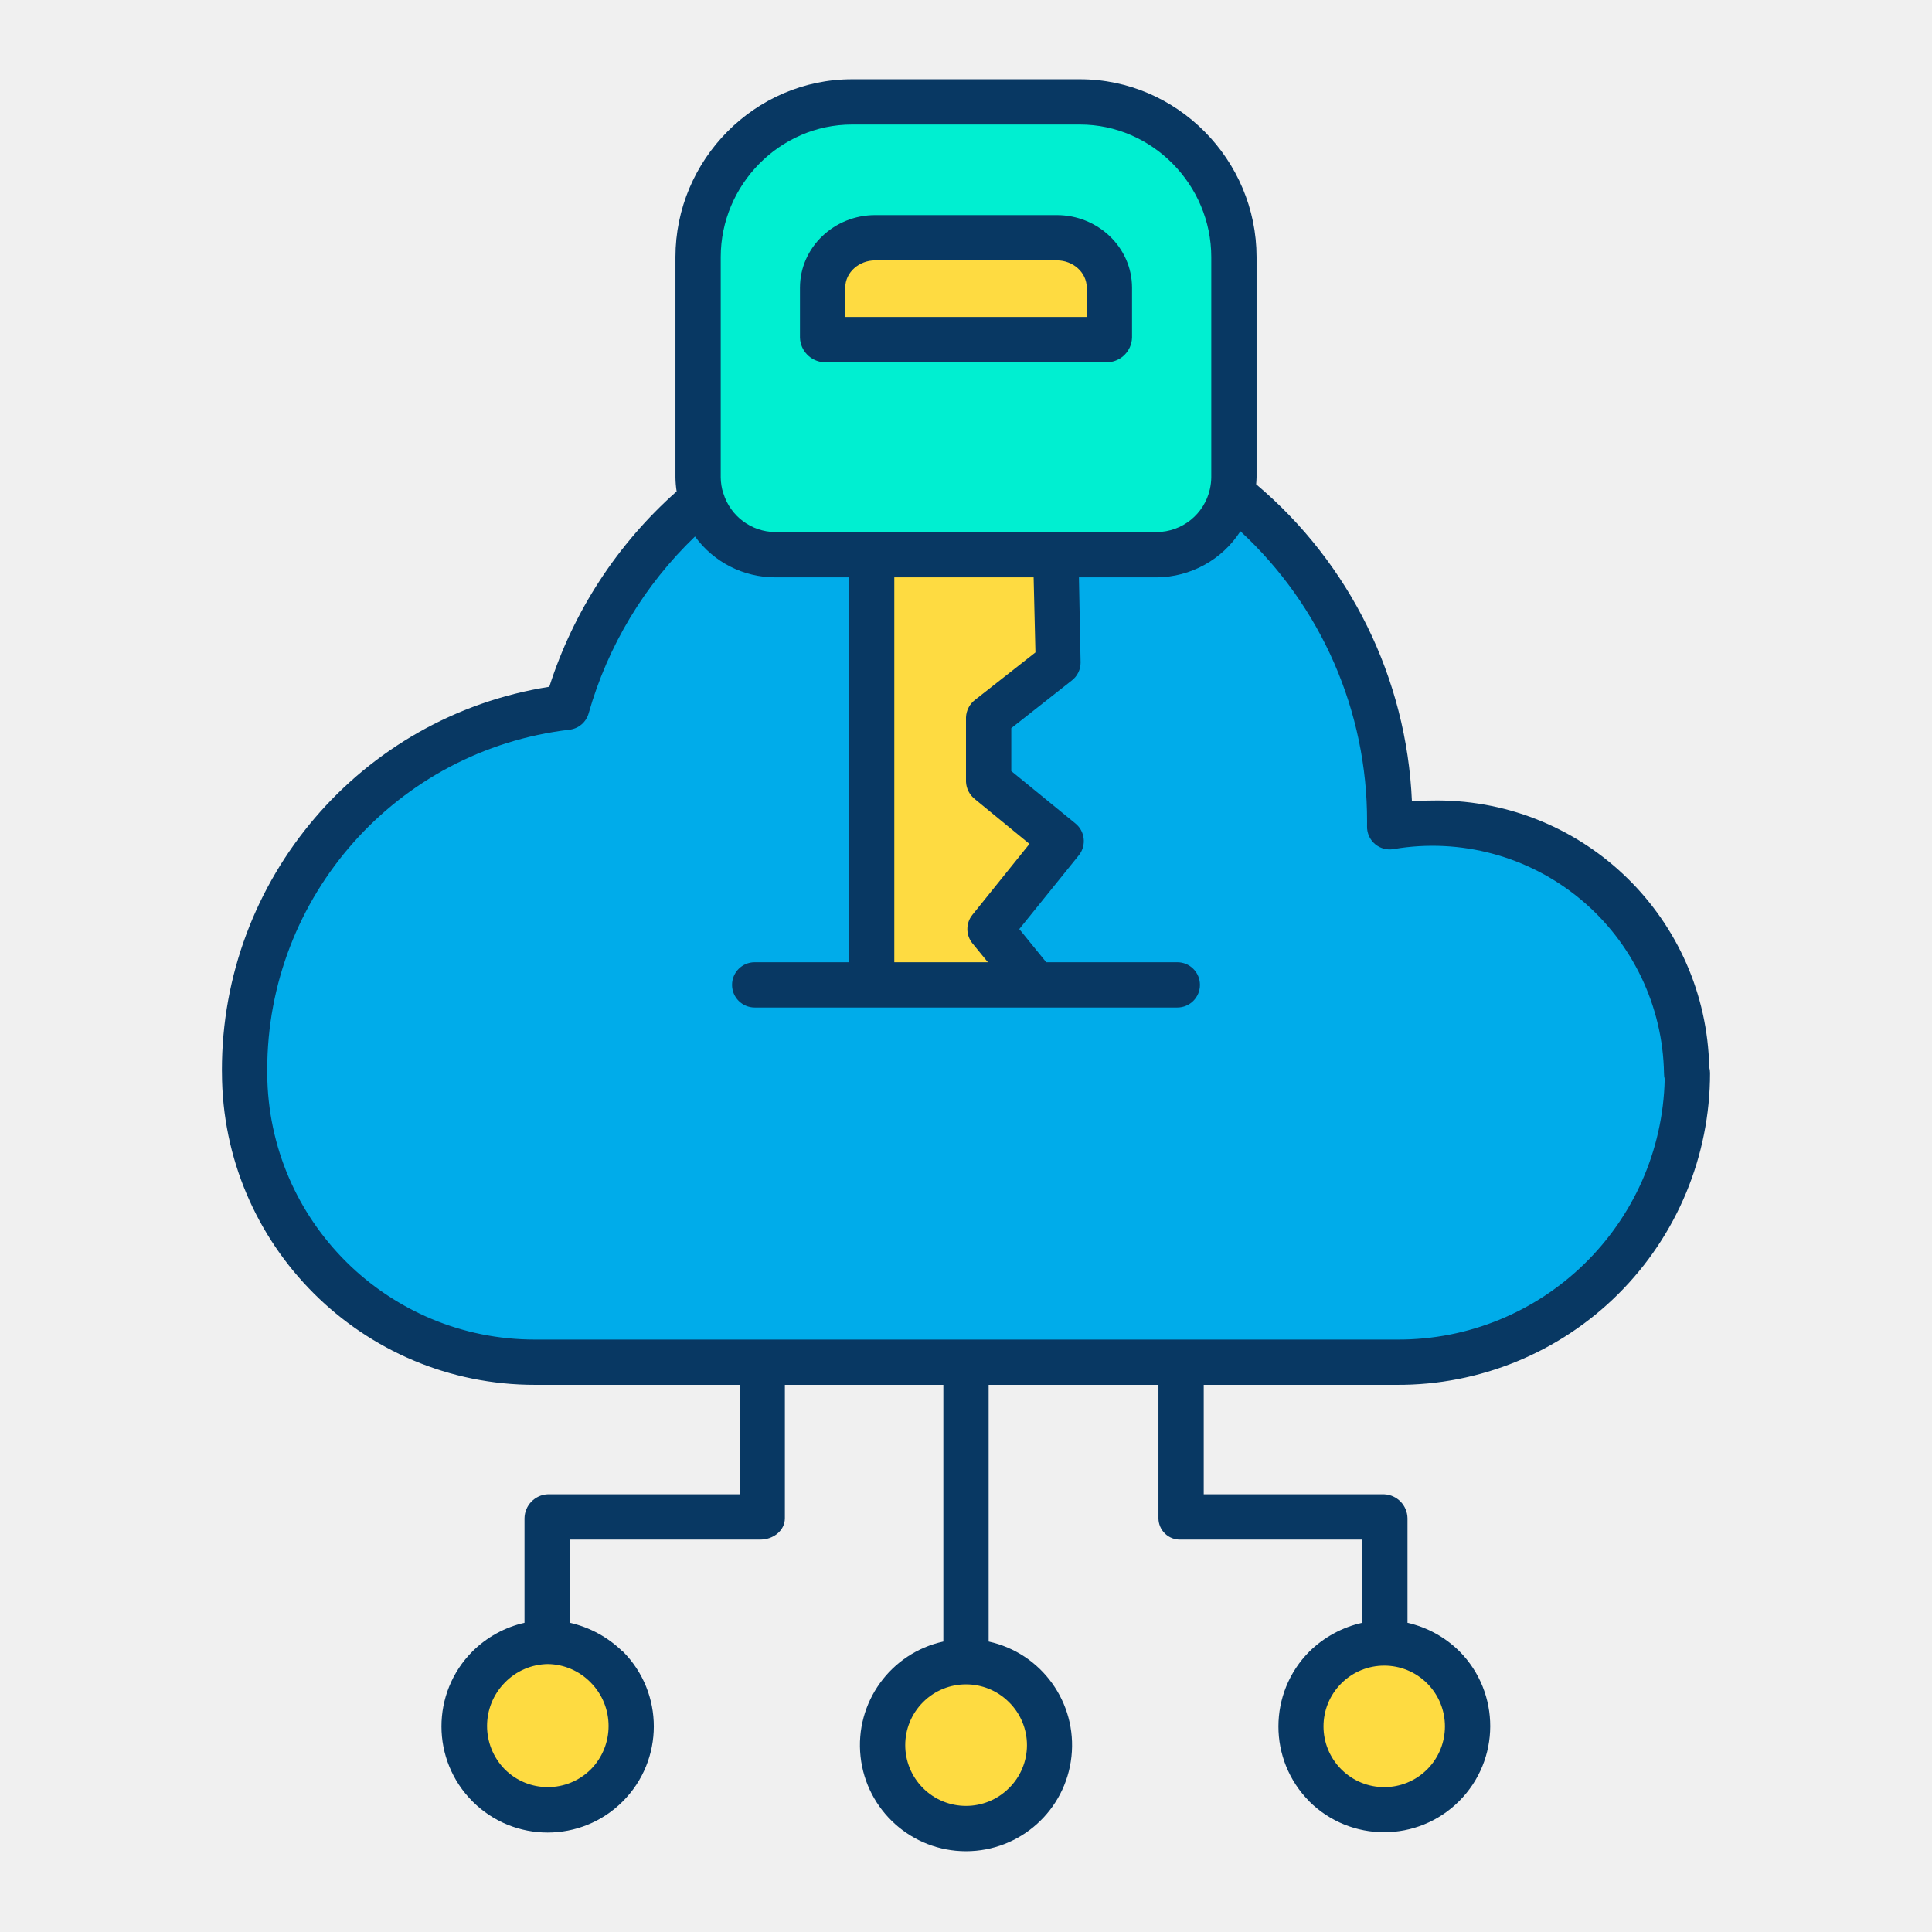
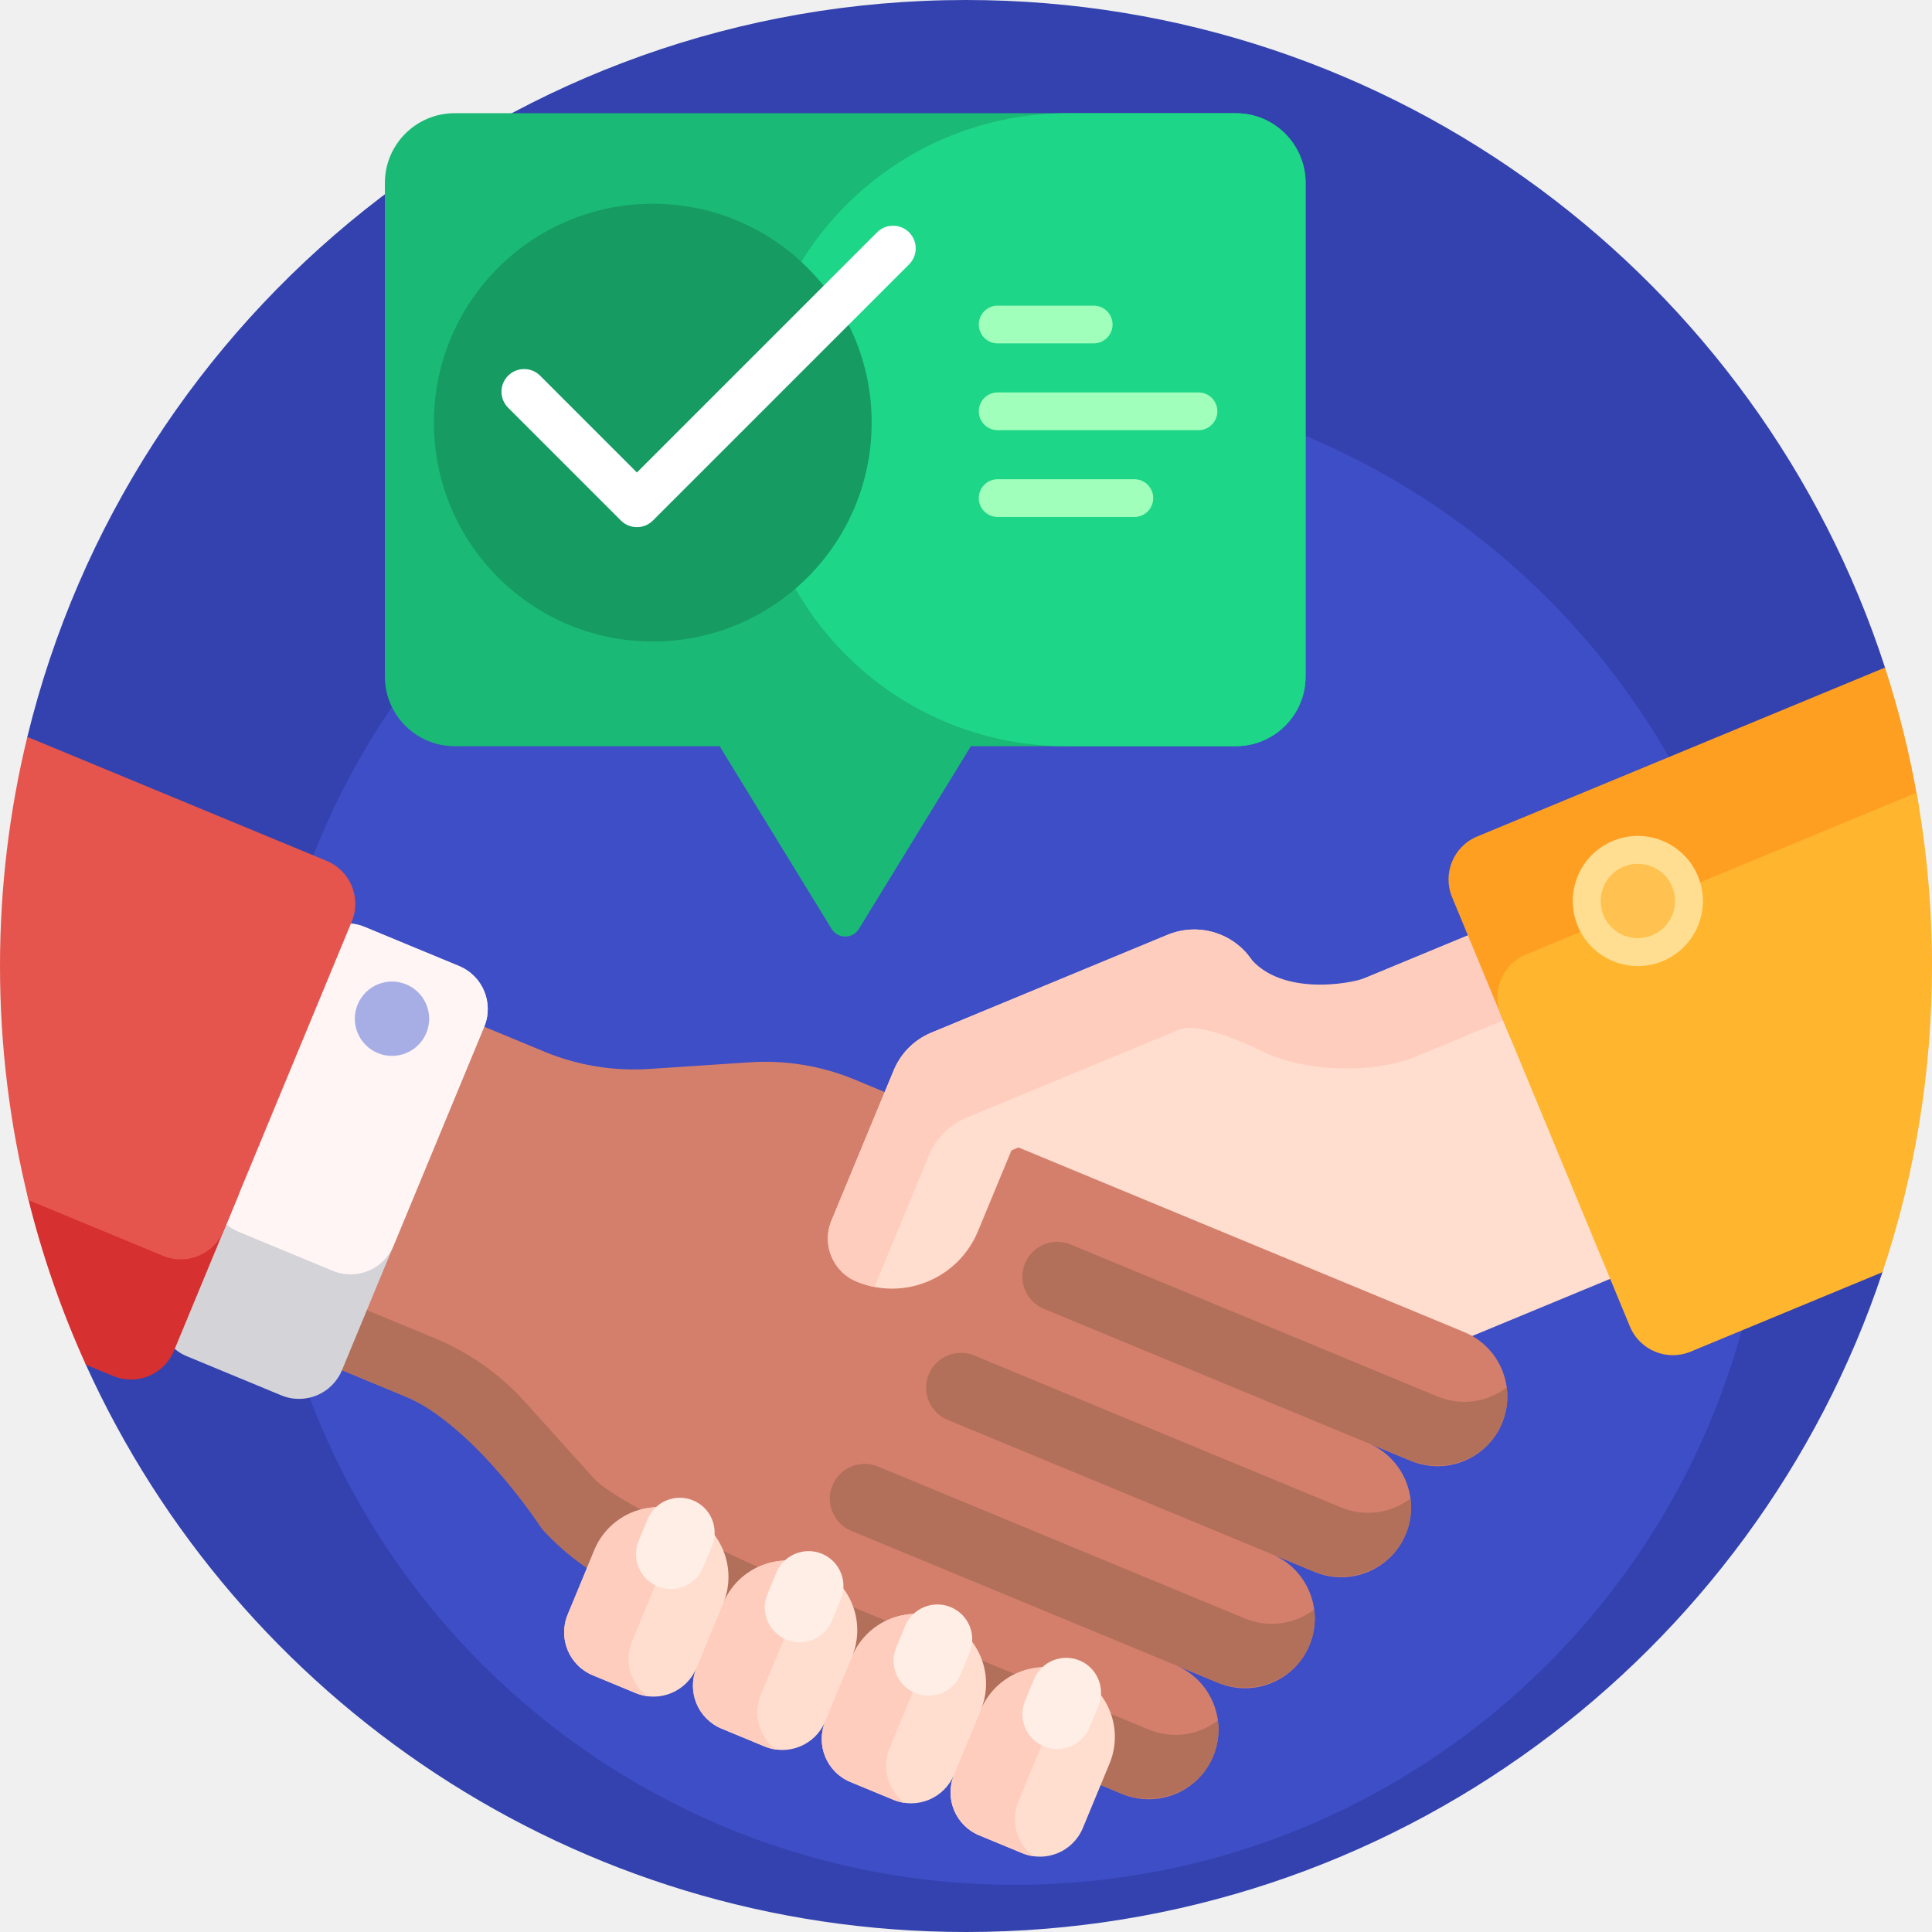
- <svg xmlns="http://www.w3.org/2000/svg" id="Layer_1" height="512" viewBox="0 0 512 512" width="512" data-name="Layer 1">
-   <path d="m274.4 261-12-14.77 18.91-23.43-18.91-15.63v-17.09l18.07-14.42-.68-28.41v-.4h26.77a20.367 20.367 0 0 0 19.89-16.01h.01a110.875 110.875 0 0 1 41.83 86.86c0 .48 0 .94-.01 1.41a67.358 67.358 0 0 1 78.7 65.36h.2a77.025 77.025 0 0 1 -77.03 77.02h-228.3a77.025 77.025 0 0 1 -77.03-77.02h.01c-.01-.7-.01-.79-.01-.79v-.03a96.911 96.911 0 0 1 85.4-96.23 111.315 111.315 0 0 1 35.75-54.99 20.359 20.359 0 0 0 19.47 14.42h25.25v114.15z" fill="#00acea" />
-   <path d="m366.83 435.41a22.105 22.105 0 1 1 -15.64 6.47 22.016 22.016 0 0 1 15.64-6.47z" fill="#fedb41" />
-   <path d="m185.97 132.43a20.093 20.093 0 0 1 -.89-5.94v-58.37a40.717 40.717 0 0 1 40.72-40.71h60.4a40.717 40.717 0 0 1 40.72 40.71v58.37a20.132 20.132 0 0 1 -.47 4.35 20.367 20.367 0 0 1 -19.89 16.01h-101.12a20.359 20.359 0 0 1 -19.47-14.42zm107.69-42.93v-13.23a13.563 13.563 0 0 0 -13.57-13.57h-48.18a13.563 13.563 0 0 0 -13.57 13.57v13.23z" fill="#00efd1" />
-   <g fill="#fedb41">
-     <path d="m293.66 76.27v13.23h-75.32v-13.23a13.563 13.563 0 0 1 13.57-13.57h48.18a13.563 13.563 0 0 1 13.57 13.57z" />
-     <path d="m281.31 222.8-18.91 23.43 12 14.77h-43.71v-.2-113.55-.4h49.1v.4l.68 28.41-18.07 14.42v17.09z" />
-     <path d="m256 440.38a22.105 22.105 0 1 1 -15.63 6.47 22.041 22.041 0 0 1 15.63-6.47z" />
-     <path d="m145.17 435.41a22.105 22.105 0 1 1 -15.63 6.47 22 22 0 0 1 15.63-6.47z" />
+ <svg xmlns="http://www.w3.org/2000/svg" id="Capa_1" enable-background="new 0 0 512 512" height="512" viewBox="0 0 512 512" width="512">
+   <g>
+     <path d="m490.106 317.553c-1.031 3.611 9.951 16.044 8.767 19.589-33.932 101.613-129.849 174.858-242.873 174.858-103.709 0-193.014-61.669-233.245-150.337-1.129-2.488 5.594-4.999 4.543-7.529-12.554-30.223-11.396-123.179-7.66-140.582.484-2.256-12.938-16.035-12.395-18.268 27.26-112.077 128.291-195.284 248.757-195.284 113.783 0 210.228 74.232 243.549 176.909.933 2.874-10.337 17.923-9.504 20.841 6.384 22.368 6.446 97.434.061 119.803z" fill="#3342ae" />
+     <path d="m468.624 299.794c0 110.298-89.414 199.712-199.712 199.712s-199.712-89.414-199.712-199.712 89.414-199.712 199.712-199.712 199.712 89.415 199.712 199.712z" fill="#3d4ec6" />
+     <path d="m310.018 413.903-56.552-136.529 39.821-16.494 57.21 2.962 71.678-29.69 37.701 91.019-71.678 29.69-38.36 42.548z" fill="#ffdecf" />
+     <path d="m398.052 377.157c-3.904 9.425-14.71 13.901-24.135 9.997l-11.377-4.713c9.425 3.904 13.901 14.71 9.997 24.135-3.904 9.425-14.71 13.901-24.135 9.997l-11.372-4.71c9.422 3.906 13.895 14.709 9.992 24.133-3.904 9.425-14.71 13.901-24.135 9.997l-11.377-4.712c9.425 3.904 13.901 14.709 9.997 24.135-3.904 9.425-14.71 13.901-24.135 9.997l-127.489-52.808c-8.76-3.628-16.571-9.238-22.862-16.42l-17.541-20.024c-6.292-7.182-14.102-12.792-22.862-16.42l-55.812-23.118 37.701-91.019 55.812 23.118c8.76 3.629 18.25 5.185 27.777 4.555l26.562-1.755c9.527-.63 19.017.926 27.777 4.555l25.093 10.394 136.529 56.552c9.423 3.903 13.899 14.709 9.995 24.134z" fill="#d47f6c" />
+     <path d="m323.552 281.865-55.506 22.991-8.88 21.438c-5.206 12.567-19.613 18.535-32.18 13.329-6.283-2.603-9.267-9.806-6.665-16.09l16.495-39.821v-.001c1.802-4.394 5.287-8.097 10.022-10.058l62.576-25.92c9.425-3.904 20.231.572 24.135 9.997 3.904 9.426-.571 20.231-9.997 24.135z" fill="#ffdecf" />
+     <path d="m231.726 341.054c-1.564-.305-3.122-.767-4.653-1.394-6.314-2.588-9.347-9.86-6.736-16.164l16.476-39.777c1.801-4.398 5.288-8.103 10.025-10.066l62.576-25.92c7.435-3.079 15.729-.945 20.816 4.721.014.015.03.029.042.047 7.863 11.865 27.738 8.23 31.528 6.66l60.375-25.008 9.331 22.526-56.346 23.34c-11.24 4.656-29.35 4.038-40.306-1.252-8.69-4.196-18.095-7.684-22.545-5.841l-56.14 23.254c-4.737 1.962-8.224 5.668-10.025 10.066z" fill="#ffcdbe" />
+     <path d="m486.132 252.075-70.041 29.012c-6.283 2.603-13.487-.381-16.09-6.665l-15.185-36.66c-2.603-6.283.381-13.487 6.665-16.09l108.067-44.763c3.663 11.288 6.563 22.92 8.64 34.835 2.957 16.969-6.142 33.739-22.056 40.331z" fill="#ff9f22" />
+     <path d="m512 256c0 28.361-4.612 55.644-13.127 81.142l-50.84 21.059c-6.283 2.603-13.487-.381-16.09-6.665l-34.179-82.517c-2.603-6.284.381-13.487 6.665-16.09l103.463-42.856c2.698 14.9 4.108 30.249 4.108 45.927z" fill="#ffb52d" />
+     <path d="m397.897 377.52c-4.074 9.283-15.101 13.312-24.466 9.433l-96.791-40.092c-4.713-1.952-6.951-7.355-4.999-12.068 1.952-4.713 7.355-6.951 12.068-4.999l97.277 40.293c6.317 2.617 13.253 1.469 18.317-2.41.428 3.235.006 6.626-1.406 9.843zm-24.11 19.578c-5.064 3.879-12 5.026-18.317 2.41l-97.277-40.293c-4.713-1.952-10.115.286-12.068 4.999-1.952 4.713.286 10.115 4.999 12.068l96.791 40.092c9.366 3.879 20.392-.15 24.466-9.433 1.412-3.218 1.835-6.61 1.406-9.843zm-25.515 29.419c-5.064 3.879-12 5.026-18.317 2.41l-97.277-40.293c-4.713-1.952-10.115.286-12.068 4.999-1.952 4.713.286 10.115 4.999 12.068l96.791 40.092c9.366 3.879 20.392-.15 24.466-9.433 1.412-3.218 1.835-6.609 1.406-9.843zm-25.515 29.42c-5.064 3.878-12 5.026-18.317 2.41l-97.277-40.293c-1.551-.643-43.14-18.911-49.724-26.214l-18.358-20.362c-6.584-7.303-14.715-13.046-23.8-16.809l-57.879-23.974-6.598 15.928 57.879 23.974c18.359 8.914 34.9 34.544 34.9 34.544 6.584 7.303 14.715 13.046 23.8 16.809l33.277 13.404 96.224 39.857c9.366 3.879 20.392-.15 24.466-9.433 1.412-3.216 1.835-6.608 1.407-9.841z" fill="#b2705b" />
+     <path d="m294.038 467.368-7.069 17.066c-2.603 6.284-9.806 9.268-16.09 6.665l-11.377-4.713c-6.284-2.603-9.267-9.806-6.665-16.09-2.603 6.284-9.807 9.268-16.09 6.665l-11.377-4.713c-6.283-2.603-9.267-9.806-6.665-16.09-2.603 6.284-9.807 9.268-16.09 6.665l-11.377-4.713c-6.284-2.603-9.267-9.807-6.665-16.09-2.603 6.283-9.806 9.267-16.09 6.665l-11.377-4.713c-6.284-2.603-9.268-9.806-6.665-16.09l7.069-17.066c3.904-9.426 14.71-13.901 24.135-9.997 9.425 3.904 13.901 14.71 9.997 24.135 3.904-9.425 14.71-13.901 24.135-9.997s13.901 14.71 9.997 24.135c3.904-9.425 14.71-13.901 24.135-9.997s13.901 14.71 9.997 24.135c3.904-9.425 14.71-13.901 24.135-9.997 9.426 3.904 13.901 14.71 9.997 24.135z" fill="#ffdecf" />
+     <path d="m171.476 449.505c-1.006-.142-2.011-.413-2.993-.82l-11.377-4.713c-6.284-2.603-9.267-9.807-6.665-16.09l7.069-17.066c3.904-9.425 14.71-13.901 24.135-9.997 3.108 1.288 5.678 3.326 7.587 5.818-6.323.838-12.04 4.931-14.656 11.248l-7.069 17.066c-2.197 5.301-.416 11.258 3.969 14.554zm30.163-.416 7.069-17.066c2.617-6.317 8.333-10.41 14.656-11.248-1.909-2.492-4.479-4.53-7.587-5.818-9.425-3.904-20.231.572-24.135 9.997l-7.069 17.066c-2.603 6.283.381 13.487 6.665 16.09l11.377 4.713c.982.407 1.987.677 2.993.82-4.384-3.296-6.165-9.253-3.969-14.554zm34.132 14.138 7.069-17.066c2.617-6.317 8.333-10.41 14.656-11.248-1.909-2.492-4.478-4.53-7.587-5.818-9.425-3.904-20.231.572-24.135 9.997l-7.069 17.066c-2.603 6.283.381 13.487 6.665 16.09l11.377 4.713c.982.407 1.987.677 2.993.82-4.384-3.296-6.165-9.253-3.969-14.554zm34.132 14.138 7.069-17.066c2.617-6.317 8.333-10.41 14.656-11.248-1.909-2.492-4.479-4.53-7.587-5.818-9.425-3.904-20.231.572-24.135 9.997l-7.069 17.066c-2.603 6.283.381 13.487 6.665 16.09l11.377 4.713c.982.407 1.987.677 2.993.82-4.384-3.296-6.165-9.253-3.969-14.554z" fill="#ffcdbe" />
+     <path d="m174.262 420.382c-4.713-1.952-6.951-7.355-4.999-12.068l2.356-5.689c1.952-4.713 7.355-6.951 12.068-4.999 4.713 1.952 6.951 7.355 4.999 12.068l-2.356 5.689c-1.952 4.713-7.355 6.951-12.068 4.999zm46.2 9.14 2.356-5.689c1.952-4.713-.286-10.115-4.999-12.068-4.713-1.952-10.115.286-12.068 4.999l-2.356 5.689c-1.952 4.713.286 10.115 4.999 12.068 4.713 1.951 10.116-.287 12.068-4.999zm34.132 14.138 2.356-5.689c1.952-4.713-.286-10.115-4.999-12.068-4.713-1.952-10.115.286-12.068 4.999l-2.356 5.689c-1.952 4.713.286 10.115 4.999 12.068 4.713 1.951 10.116-.287 12.068-4.999zm34.132 14.138 2.356-5.689c1.952-4.713-.286-10.115-4.999-12.068-4.713-1.952-10.115.286-12.068 4.999l-2.356 5.689c-1.952 4.713.286 10.115 4.999 12.068 4.713 1.951 10.116-.287 12.068-4.999z" fill="#ffeee5" />
+     <path d="m449.972 245.375c-3.644 8.797-13.729 12.974-22.526 9.331-8.797-3.644-12.974-13.729-9.331-22.526 3.644-8.797 13.729-12.974 22.526-9.331 8.797 3.644 12.975 13.729 9.331 22.526z" fill="#ffde91" />
+     <path d="m443.145 242.547c-2.082 5.027-7.845 7.414-12.872 5.332s-7.414-7.845-5.332-12.872 7.845-7.414 12.872-5.332 7.414 7.845 5.332 12.872z" fill="#ffc14f" />
+     <path d="m346 48.485v130.78c0 10.209-8.276 18.485-18.485 18.485h-70.284c-.087.212-.193.422-.319.628l-29.284 47.785c-1.66 2.709-5.597 2.709-7.257 0l-29.284-47.785c-.126-.206-.231-.416-.319-.628h-70.284c-10.209 0-18.485-8.276-18.485-18.485v-130.78c.001-10.209 8.277-18.485 18.486-18.485h207.03c10.209 0 18.485 8.276 18.485 18.485z" fill="#1ab975" />
+     <path d="m346 48.485v130.78c0 10.209-8.276 18.485-18.485 18.485h-44.878c-49.472 0-87.776-43.08-82.28-92.246.079-.709.16-1.417.241-2.125 4.802-41.813 40.195-73.379 82.283-73.379h44.634c10.209 0 18.485 8.276 18.485 18.485z" fill="#1ed688" />
+     <path d="m231 112c0 32.032-25.968 58-58 58s-58-25.968-58-58 25.968-58 58-58 58 25.968 58 58z" fill="#169b62" />
+     <path d="m259.386 86c0-2.761 2.239-5 5-5h25.455c2.761 0 5 2.239 5 5s-2.239 5-5 5h-25.455c-2.761 0-5-2.239-5-5zm58.228 18h-53.227c-2.761 0-5 2.239-5 5s2.239 5 5 5h53.227c2.761 0 5-2.239 5-5s-2.239-5-5-5zm-17 23h-36.227c-2.761 0-5 2.239-5 5s2.239 5 5 5h36.227c2.761 0 5-2.239 5-5s-2.239-5-5-5z" fill="#a1ffbc" />
+     <path d="m240.916 70.06-67.882 67.882c-1.171 1.172-2.707 1.758-4.242 1.758s-3.071-.586-4.242-1.758l-29.895-29.895c-2.344-2.343-2.344-6.142 0-8.484 2.342-2.344 6.143-2.344 8.484 0l25.652 25.651 63.64-63.639c2.342-2.344 6.143-2.344 8.484 0 2.345 2.343 2.345 6.142.001 8.485z" fill="#fff" />
+     <path d="m74.535 369.782-25.03-10.368c-6.284-2.603-9.267-9.806-6.665-16.09l37.701-91.019c2.603-6.284 9.806-9.267 16.09-6.665l25.03 10.368c6.284 2.603 9.267 9.806 6.665 16.09l-37.701 91.019c-2.602 6.284-9.806 9.268-16.09 6.665z" fill="#d3d3d8" />
+     <path d="m88.202 336.788-25.03-10.368c-6.284-2.603-9.267-9.807-6.665-16.09l24.035-58.025c2.603-6.284 9.806-9.267 16.09-6.665l25.03 10.368c6.284 2.603 9.267 9.806 6.665 16.09l-24.035 58.025c-2.603 6.284-9.806 9.267-16.09 6.665z" fill="#fff5f5" />
+     <path d="m63.057 317.042-16.965 40.958c-2.603 6.284-9.807 9.268-16.09 6.665l-7.247-3.002c-6.377-14.054-11.521-28.786-15.294-44.058-4.212-17.051 12.634-31.688 28.861-24.967l20.071 8.313c6.283 2.603 9.267 9.807 6.664 16.091z" fill="#d63030" />
+     <path d="m93.219 244.227-33.931 81.917c-2.603 6.283-9.807 9.267-16.09 6.665l-35.626-14.757c-4.946-19.868-7.572-40.653-7.572-62.052 0-20.919 2.509-41.252 7.243-60.715l79.311 32.852c6.283 2.602 9.267 9.806 6.665 16.09z" fill="#e5554e" />
+     <path d="m112.984 273.741c-2.082 5.027-7.845 7.414-12.872 5.332s-7.414-7.845-5.332-12.872 7.845-7.414 12.872-5.332 7.414 7.845 5.332 12.872z" fill="#a6aee5" />
  </g>
-   <path d="m218.34 96h75.32a6.744 6.744 0 0 0 6.34-6.5v-13.23c0-10.791-9.119-19.27-19.91-19.27h-48.18c-10.791 0-19.91 8.479-19.91 19.27v13.23a6.744 6.744 0 0 0 6.34 6.5zm5.66-19.73c0-4.174 3.736-7.27 7.91-7.27h48.18c4.174 0 7.91 3.1 7.91 7.27v7.73h-64z" fill="#083863" />
-   <path d="m141.85 367h54.15v29h-50.83a6.455 6.455 0 0 0 -6.17 6.35v27.7a28.592 28.592 0 0 0 -13.79 7.585 28.138 28.138 0 1 0 39.84 0h-.085a29.065 29.065 0 0 0 -13.965-7.587v-22.048h50.54c3.314 0 6.46-2.336 6.46-5.65v-35.35h42v68.025a28.109 28.109 0 1 0 12 0v-68.025h45v35.35a5.677 5.677 0 0 0 5.96 5.65h48.04v22.049a29.084 29.084 0 0 0 -13.97 7.591 28.153 28.153 0 0 0 -.04 39.753h-.019a28.135 28.135 0 0 0 39.819-39.758 28.574 28.574 0 0 0 -13.79-7.58v-27.7a6.455 6.455 0 0 0 -6.17-6.35h-47.83v-29.005h51.15a82.608 82.608 0 0 0 83.03-82.652 5.553 5.553 0 0 0 -.218-1.546 72.218 72.218 0 0 0 -72-70.672c-2.195 0-4.472.047-6.79.2a116.419 116.419 0 0 0 -41.281-84c.042-.611.111-1.216.111-1.831v-58.379c-.002-25.756-21.041-47.12-46.802-47.12h-60.4c-25.761 0-46.8 21.364-46.8 47.12v58.37a26.456 26.456 0 0 0 .311 3.736 116.628 116.628 0 0 0 -33.74 51.774 102.789 102.789 0 0 0 -86.761 101.68s0 .068.011.523v.022a82.913 82.913 0 0 0 83.029 82.775zm14.72 101.9a16.145 16.145 0 0 1 -22.787 0 16.387 16.387 0 0 1 0-22.99 16.2 16.2 0 0 1 11.4-4.917h.029a16.156 16.156 0 0 1 11.355 4.916 16.386 16.386 0 0 1 .003 22.996zm110.817 4.972a16.105 16.105 0 1 1 0-22.784 15.995 15.995 0 0 1 0 22.789zm110.833-4.972a16.1 16.1 0 1 1 -.005-22.785 16.148 16.148 0 0 1 .005 22.79zm-187.22-400.78c0-19.139 15.655-35.12 34.8-35.12h60.4c19.145 0 34.8 15.981 34.8 35.12v58.37a14.878 14.878 0 0 1 -.373 3.149 14.539 14.539 0 0 1 -14.067 11.361h-101.12a14.518 14.518 0 0 1 -13.73-10.241c0-.007-.044-.053-.046-.06a14.409 14.409 0 0 1 -.664-4.209zm83.4 104.78-15.943 12.526a6.127 6.127 0 0 0 -2.457 4.654v17.09a6.2 6.2 0 0 0 2.377 4.625l14.44 11.851-15.136 18.815a6 6 0 0 0 .037 7.552l4.082 4.987h-24.8v-102h36.923zm-123.483 20.479a6 6 0 0 0 5.075-4.321 104.419 104.419 0 0 1 28.191-46.887 26.254 26.254 0 0 0 21.257 10.829h19.56v102h-25a6 6 0 0 0 0 12h112a6 6 0 0 0 0-12h-34.744l-7.135-8.783 15.858-19.649a6.028 6.028 0 0 0 -1.046-8.393l-16.933-13.83v-11.377l16.012-12.618a5.947 5.947 0 0 0 2.356-4.758l-.442-22.592h20.634a26.591 26.591 0 0 0 22.163-12.213 104.455 104.455 0 0 1 33.567 76.951c0 .435 0 .833-.009 1.26a5.994 5.994 0 0 0 7.162 6 61.349 61.349 0 0 1 71.537 59.47 5.992 5.992 0 0 0 .185 1.484 70.612 70.612 0 0 1 -71.015 69.048h-228.3a70.9 70.9 0 0 1 -71.029-70.438c.008-.141.011-.16.009-.3l-.01-.671a90.713 90.713 0 0 1 80.097-90.212z" fill="#083863" />
</svg>
